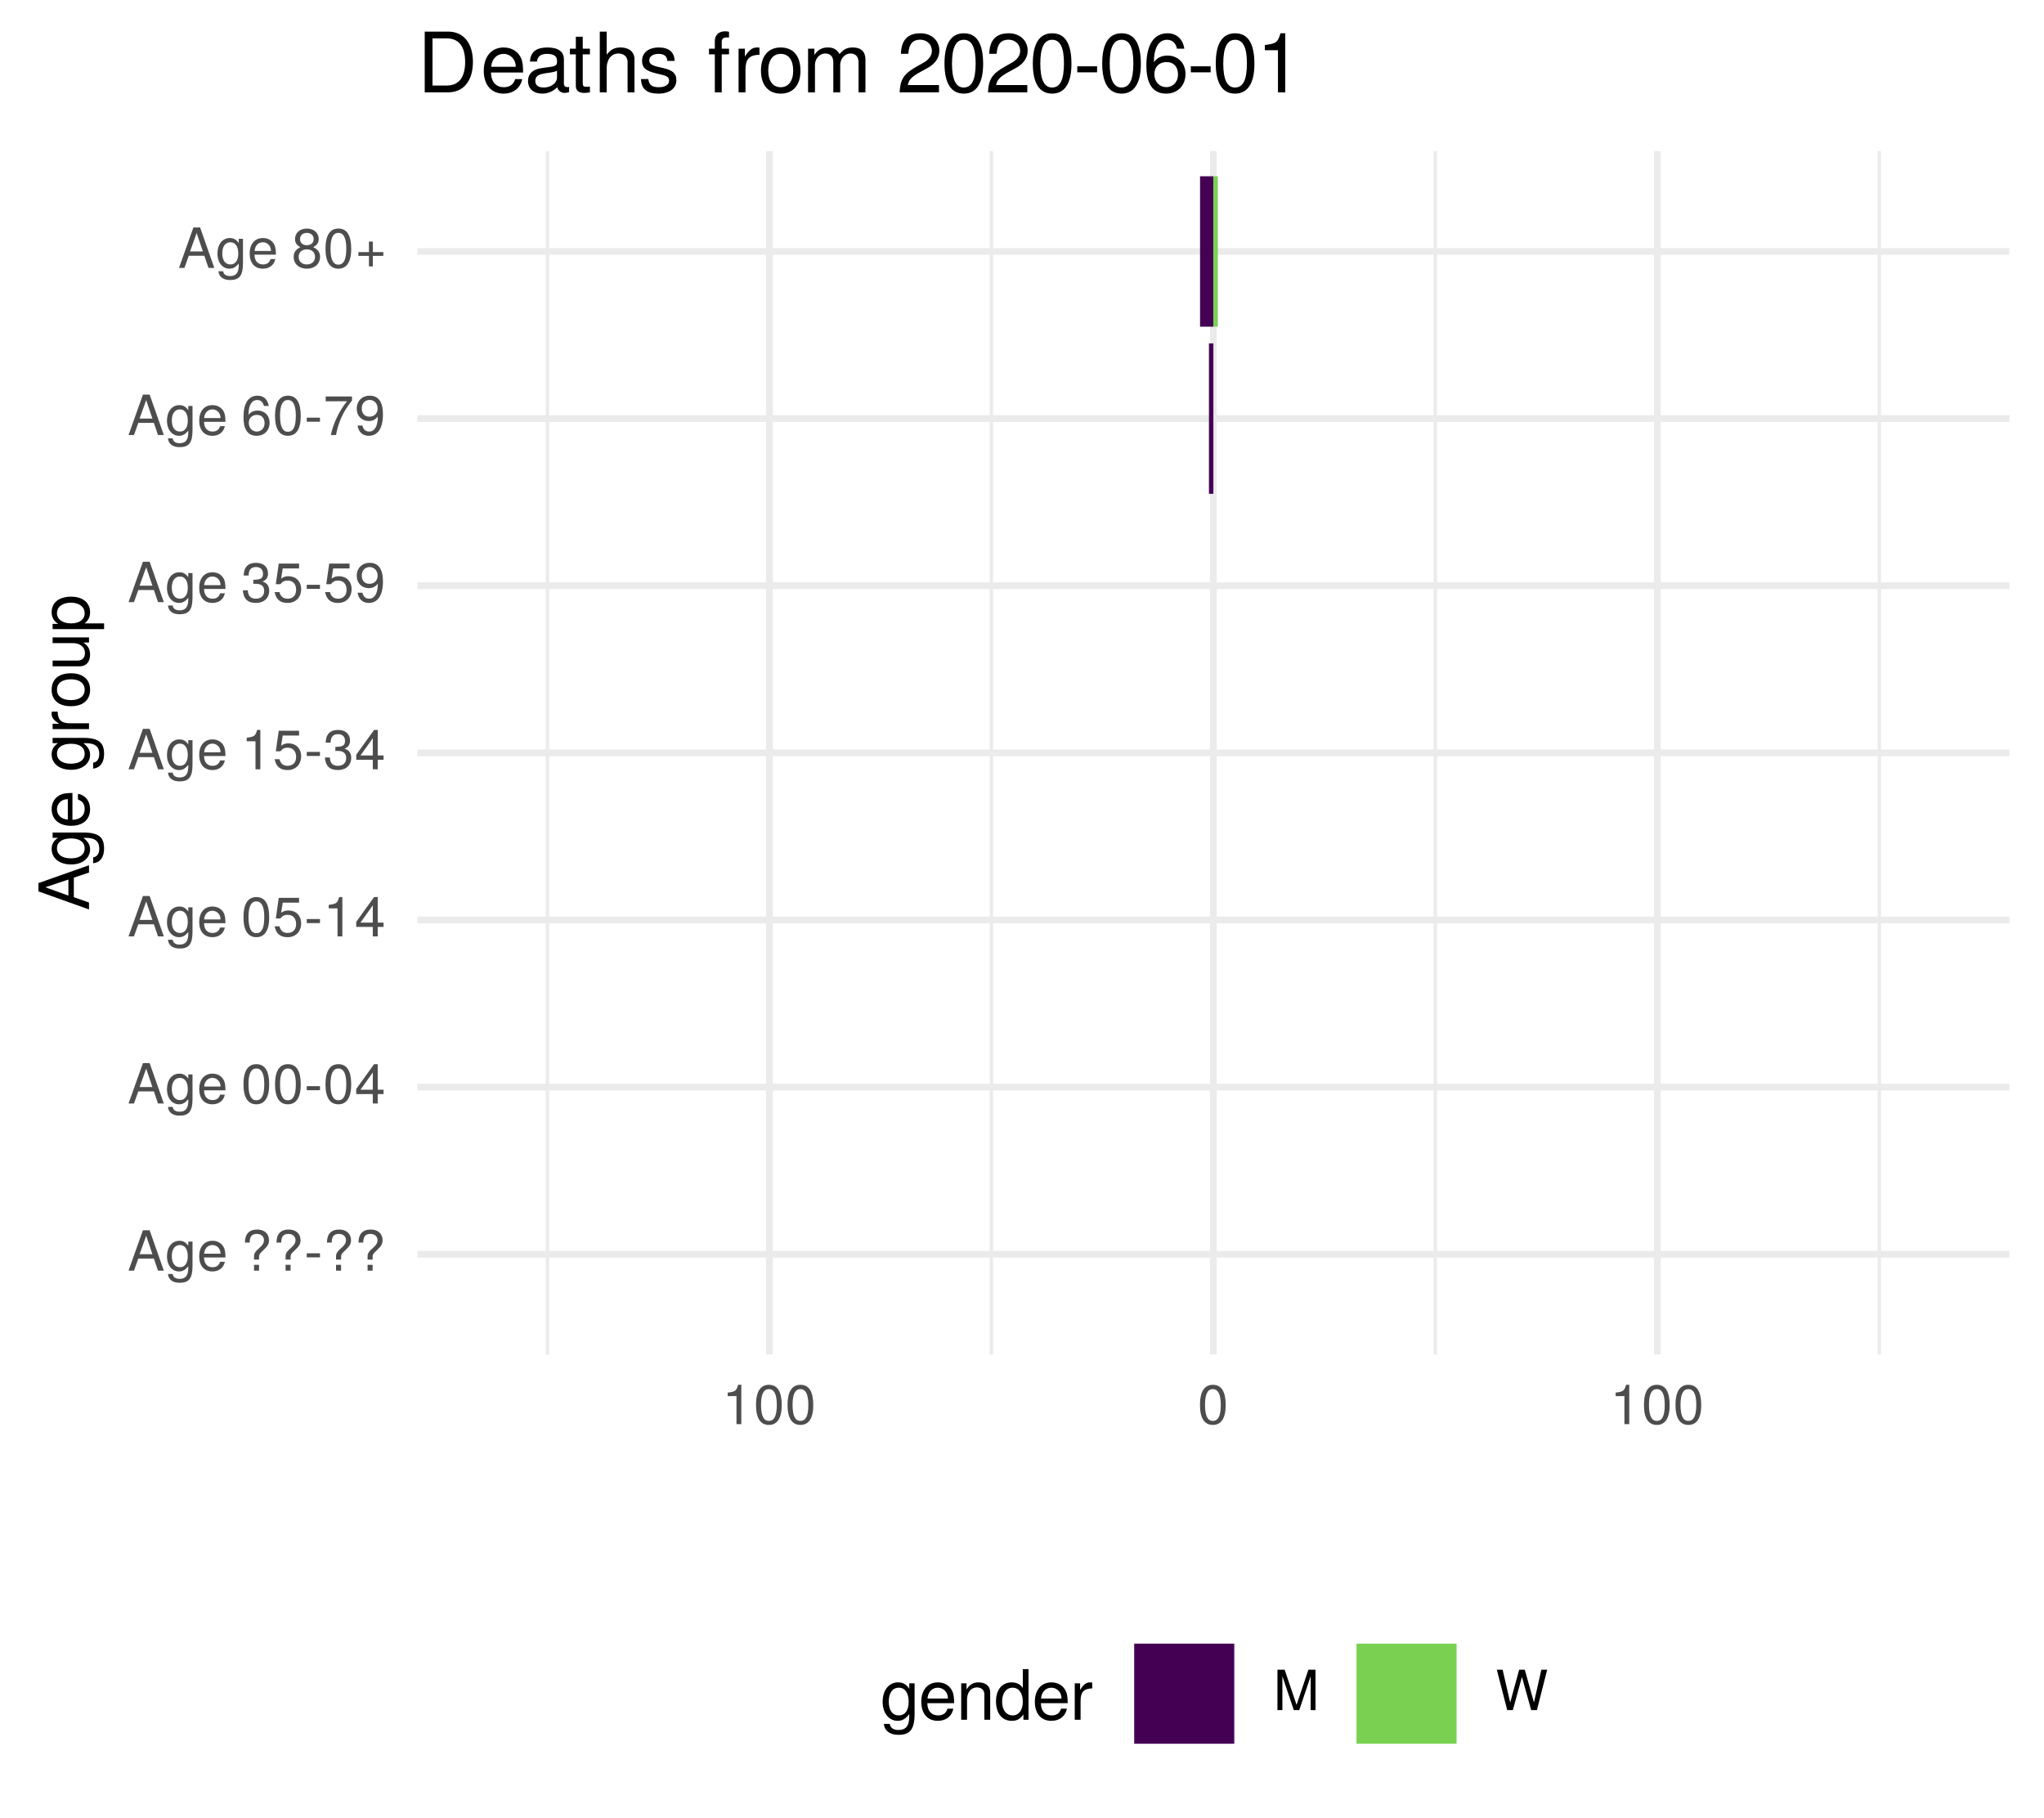
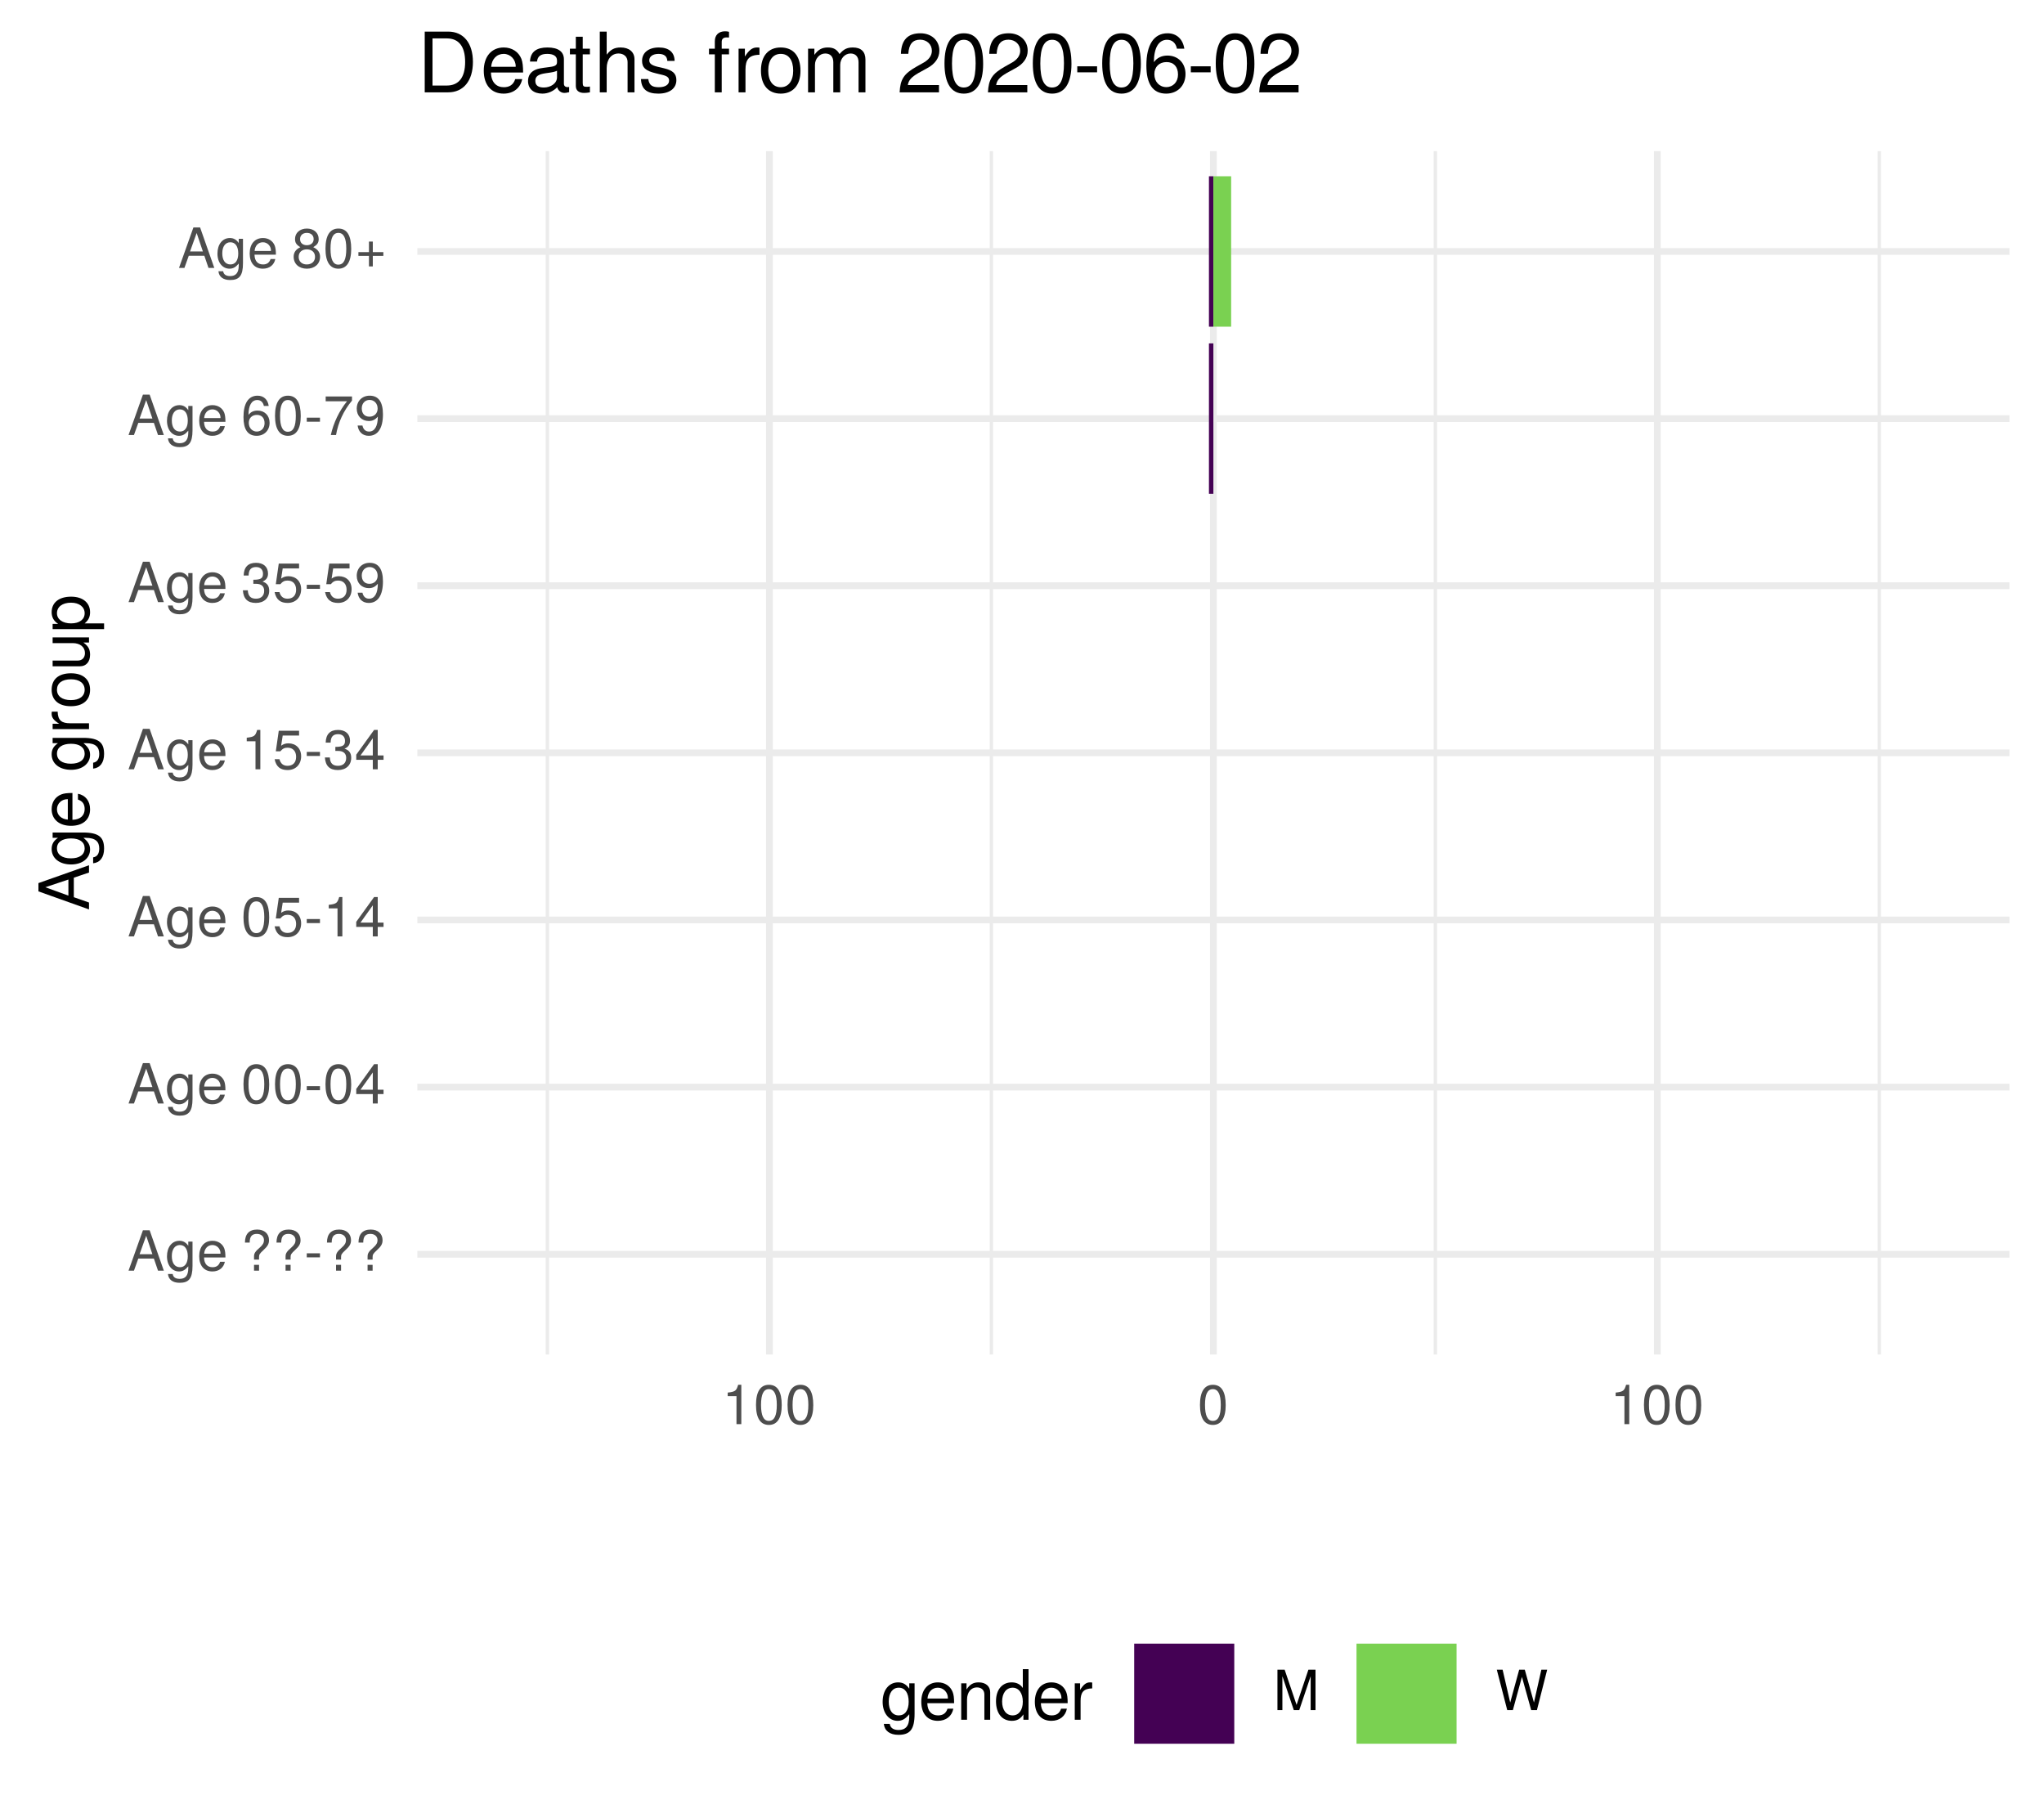
<svg xmlns="http://www.w3.org/2000/svg" xmlns:xlink="http://www.w3.org/1999/xlink" width="324pt" height="288pt" viewBox="0 0 324 288" version="1.1">
  <defs>
    <g>
      <symbol overflow="visible" id="glyph0-0">
        <path style="stroke:none;" d="" />
      </symbol>
      <symbol overflow="visible" id="glyph0-1">
        <path style="stroke:none;" d="M 5.75 0 L 3.5 -6.406 L 2.438 -6.406 L 0.156 0 L 1.016 0 L 1.703 -1.922 L 4.172 -1.922 L 4.828 0 Z M 3.938 -2.609 L 1.906 -2.609 L 2.953 -5.531 Z M 3.938 -2.609 " />
      </symbol>
      <symbol overflow="visible" id="glyph0-2">
        <path style="stroke:none;" d="M 4.297 -0.75 L 4.297 -4.609 L 3.625 -4.609 L 3.625 -3.938 C 3.25 -4.484 2.812 -4.734 2.219 -4.734 C 1.047 -4.734 0.25 -3.75 0.25 -2.266 C 0.25 -0.812 1.078 0.125 2.156 0.125 C 2.734 0.125 3.141 -0.109 3.625 -0.688 L 3.625 -0.391 C 3.625 0.828 3.125 1.297 2.266 1.297 C 1.688 1.297 1.234 1.094 1.156 0.531 L 0.406 0.531 C 0.484 1.406 1.156 1.922 2.25 1.922 C 3.688 1.922 4.297 1.281 4.297 -0.75 Z M 3.547 -2.281 C 3.547 -1.172 3.078 -0.547 2.312 -0.547 C 1.5 -0.547 1.016 -1.188 1.016 -2.312 C 1.016 -3.406 1.516 -4.062 2.297 -4.062 C 3.094 -4.062 3.547 -3.391 3.547 -2.281 Z M 3.547 -2.281 " />
      </symbol>
      <symbol overflow="visible" id="glyph0-3">
        <path style="stroke:none;" d="M 4.516 -2.094 C 4.516 -2.766 4.453 -3.188 4.328 -3.531 C 4.031 -4.281 3.328 -4.734 2.469 -4.734 C 1.172 -4.734 0.359 -3.797 0.359 -2.281 C 0.359 -0.766 1.156 0.125 2.453 0.125 C 3.5 0.125 4.234 -0.469 4.422 -1.406 L 3.672 -1.406 C 3.469 -0.797 3.062 -0.547 2.469 -0.547 C 1.703 -0.547 1.141 -1.031 1.125 -2.094 Z M 3.734 -2.75 C 3.734 -2.75 3.734 -2.703 3.719 -2.688 L 1.141 -2.688 C 1.203 -3.516 1.719 -4.062 2.453 -4.062 C 3.172 -4.062 3.734 -3.469 3.734 -2.75 Z M 3.734 -2.75 " />
      </symbol>
      <symbol overflow="visible" id="glyph0-4">
        <path style="stroke:none;" d="" />
      </symbol>
      <symbol overflow="visible" id="glyph0-5">
        <path style="stroke:none;" d="M 4.422 -4.828 C 4.422 -5.859 3.688 -6.516 2.547 -6.516 C 1.281 -6.516 0.609 -5.812 0.609 -4.453 L 1.359 -4.453 C 1.359 -5.422 1.719 -5.828 2.5 -5.828 C 3.172 -5.828 3.625 -5.422 3.625 -4.828 C 3.625 -4.422 3.438 -4.078 2.969 -3.672 C 2.453 -3.203 2.453 -3.203 2.297 -3 C 2.109 -2.75 2.047 -2.547 2.047 -2.234 L 2.047 -1.75 L 2.844 -1.75 L 2.844 -2.156 C 2.844 -2.547 2.938 -2.703 3.531 -3.25 C 4.203 -3.859 4.422 -4.25 4.422 -4.828 Z M 2.844 0 L 2.844 -0.922 L 2.047 -0.922 L 2.047 0 Z M 2.844 0 " />
      </symbol>
      <symbol overflow="visible" id="glyph0-6">
        <path style="stroke:none;" d="M 2.5 -2.109 L 2.5 -2.75 L 0.406 -2.75 L 0.406 -2.109 Z M 2.5 -2.109 " />
      </symbol>
      <symbol overflow="visible" id="glyph0-7">
        <path style="stroke:none;" d="M 4.453 -3 C 4.453 -5.156 3.781 -6.234 2.422 -6.234 C 1.078 -6.234 0.375 -5.141 0.375 -3.047 C 0.375 -0.953 1.078 0.125 2.422 0.125 C 3.734 0.125 4.453 -0.953 4.453 -3 Z M 3.672 -3.062 C 3.672 -1.297 3.266 -0.516 2.406 -0.516 C 1.578 -0.516 1.172 -1.344 1.172 -3.047 C 1.172 -4.75 1.578 -5.547 2.422 -5.547 C 3.25 -5.547 3.672 -4.734 3.672 -3.062 Z M 3.672 -3.062 " />
      </symbol>
      <symbol overflow="visible" id="glyph0-8">
        <path style="stroke:none;" d="M 4.578 -1.5 L 4.578 -2.188 L 3.656 -2.188 L 3.656 -6.234 L 3.078 -6.234 L 0.25 -2.312 L 0.25 -1.5 L 2.875 -1.5 L 2.875 0 L 3.656 0 L 3.656 -1.5 Z M 2.875 -2.188 L 0.922 -2.188 L 2.875 -4.922 Z M 2.875 -2.188 " />
      </symbol>
      <symbol overflow="visible" id="glyph0-9">
        <path style="stroke:none;" d="M 4.516 -2.062 C 4.516 -3.297 3.688 -4.109 2.5 -4.109 C 2.062 -4.109 1.703 -4 1.344 -3.734 L 1.594 -5.344 L 4.188 -5.344 L 4.188 -6.109 L 0.969 -6.109 L 0.5 -2.844 L 1.219 -2.844 C 1.578 -3.266 1.875 -3.422 2.359 -3.422 C 3.188 -3.422 3.719 -2.891 3.719 -1.969 C 3.719 -1.062 3.203 -0.547 2.359 -0.547 C 1.688 -0.547 1.266 -0.891 1.078 -1.594 L 0.312 -1.594 C 0.562 -0.359 1.266 0.125 2.375 0.125 C 3.641 0.125 4.516 -0.75 4.516 -2.062 Z M 4.516 -2.062 " />
      </symbol>
      <symbol overflow="visible" id="glyph0-10">
        <path style="stroke:none;" d="M 3.047 0 L 3.047 -6.234 L 2.547 -6.234 C 2.266 -5.281 2.094 -5.141 0.891 -5 L 0.891 -4.438 L 2.281 -4.438 L 2.281 0 Z M 3.047 0 " />
      </symbol>
      <symbol overflow="visible" id="glyph0-11">
        <path style="stroke:none;" d="M 4.453 -1.812 C 4.453 -2.562 4.141 -3.016 3.391 -3.266 C 3.969 -3.5 4.266 -3.891 4.266 -4.516 C 4.266 -5.594 3.547 -6.234 2.359 -6.234 C 1.109 -6.234 0.438 -5.547 0.406 -4.219 L 1.188 -4.219 C 1.203 -5.141 1.578 -5.562 2.375 -5.562 C 3.062 -5.562 3.469 -5.156 3.469 -4.5 C 3.469 -3.828 3.188 -3.547 1.938 -3.547 L 1.938 -2.906 L 2.359 -2.906 C 3.219 -2.906 3.656 -2.5 3.656 -1.797 C 3.656 -1.016 3.172 -0.547 2.359 -0.547 C 1.516 -0.547 1.109 -0.969 1.062 -1.875 L 0.281 -1.875 C 0.375 -0.5 1.062 0.125 2.344 0.125 C 3.625 0.125 4.453 -0.641 4.453 -1.812 Z M 4.453 -1.812 " />
      </symbol>
      <symbol overflow="visible" id="glyph0-12">
        <path style="stroke:none;" d="M 4.484 -3.266 C 4.484 -5.219 3.797 -6.234 2.375 -6.234 C 1.188 -6.234 0.328 -5.391 0.328 -4.172 C 0.328 -3.016 1.125 -2.219 2.25 -2.219 C 2.844 -2.219 3.266 -2.438 3.672 -2.922 C 3.672 -1.406 3.172 -0.547 2.281 -0.547 C 1.734 -0.547 1.359 -0.891 1.234 -1.5 L 0.469 -1.5 C 0.609 -0.469 1.281 0.125 2.234 0.125 C 3.688 0.125 4.484 -1.109 4.484 -3.266 Z M 3.641 -4.188 C 3.641 -3.422 3.094 -2.906 2.344 -2.906 C 1.594 -2.906 1.125 -3.391 1.125 -4.234 C 1.125 -5.016 1.656 -5.562 2.359 -5.562 C 3.094 -5.562 3.641 -5 3.641 -4.188 Z M 3.641 -4.188 " />
      </symbol>
      <symbol overflow="visible" id="glyph0-13">
        <path style="stroke:none;" d="M 4.516 -1.938 C 4.516 -3.094 3.719 -3.875 2.609 -3.875 C 1.984 -3.875 1.5 -3.641 1.172 -3.188 C 1.172 -4.703 1.672 -5.547 2.562 -5.547 C 3.109 -5.547 3.484 -5.203 3.609 -4.609 L 4.375 -4.609 C 4.234 -5.625 3.562 -6.234 2.609 -6.234 C 1.156 -6.234 0.375 -5.016 0.375 -2.844 C 0.375 -0.891 1.047 0.125 2.469 0.125 C 3.656 0.125 4.516 -0.719 4.516 -1.938 Z M 3.719 -1.875 C 3.719 -1.094 3.188 -0.547 2.484 -0.547 C 1.766 -0.547 1.219 -1.125 1.219 -1.922 C 1.219 -2.688 1.734 -3.188 2.5 -3.188 C 3.25 -3.188 3.719 -2.703 3.719 -1.875 Z M 3.719 -1.875 " />
      </symbol>
      <symbol overflow="visible" id="glyph0-14">
        <path style="stroke:none;" d="M 4.578 -5.453 L 4.578 -6.109 L 0.406 -6.109 L 0.406 -5.344 L 3.781 -5.344 C 2.531 -3.781 1.656 -1.953 1.219 0 L 2.047 0 C 2.391 -2.016 3.266 -3.891 4.578 -5.453 Z M 4.578 -5.453 " />
      </symbol>
      <symbol overflow="visible" id="glyph0-15">
        <path style="stroke:none;" d="M 4.516 -1.766 C 4.516 -2.453 4.156 -2.938 3.438 -3.281 C 4.078 -3.672 4.297 -3.984 4.297 -4.578 C 4.297 -5.547 3.531 -6.234 2.422 -6.234 C 1.312 -6.234 0.547 -5.547 0.547 -4.578 C 0.547 -4 0.75 -3.672 1.391 -3.281 C 0.672 -2.938 0.328 -2.453 0.328 -1.766 C 0.328 -0.625 1.188 0.125 2.422 0.125 C 3.656 0.125 4.516 -0.625 4.516 -1.766 Z M 3.5 -4.562 C 3.5 -3.969 3.062 -3.594 2.422 -3.594 C 1.766 -3.594 1.344 -3.969 1.344 -4.562 C 1.344 -5.156 1.766 -5.547 2.422 -5.547 C 3.078 -5.547 3.5 -5.156 3.5 -4.562 Z M 3.719 -1.75 C 3.719 -1.016 3.188 -0.547 2.406 -0.547 C 1.641 -0.547 1.125 -1.016 1.125 -1.75 C 1.125 -2.484 1.641 -2.938 2.422 -2.938 C 3.188 -2.938 3.719 -2.484 3.719 -1.75 Z M 3.719 -1.75 " />
      </symbol>
      <symbol overflow="visible" id="glyph0-16">
        <path style="stroke:none;" d="M 4.547 -1.906 L 4.547 -2.5 L 2.875 -2.5 L 2.875 -4.172 L 2.266 -4.172 L 2.266 -2.5 L 0.594 -2.5 L 0.594 -1.906 L 2.266 -1.906 L 2.266 -0.234 L 2.875 -0.234 L 2.875 -1.906 Z M 4.547 -1.906 " />
      </symbol>
      <symbol overflow="visible" id="glyph0-17">
        <path style="stroke:none;" d="M 6.688 0 L 6.688 -6.406 L 5.562 -6.406 L 3.688 -0.828 L 1.797 -6.406 L 0.656 -6.406 L 0.656 0 L 1.438 0 L 1.438 -5.375 L 3.25 0 L 4.109 0 L 5.922 -5.375 L 5.922 0 Z M 6.688 0 " />
      </symbol>
      <symbol overflow="visible" id="glyph0-18">
        <path style="stroke:none;" d="M 8.172 -6.406 L 7.25 -6.406 L 6.078 -1.203 L 4.625 -6.406 L 3.734 -6.406 L 2.312 -1.203 L 1.109 -6.406 L 0.188 -6.406 L 1.844 0 L 2.734 0 L 4.172 -5.266 L 5.641 0 L 6.547 0 Z M 8.172 -6.406 " />
      </symbol>
      <symbol overflow="visible" id="glyph1-0">
        <path style="stroke:none;" d="" />
      </symbol>
      <symbol overflow="visible" id="glyph1-1">
        <path style="stroke:none;" d="M 0 -7.188 L -8.016 -4.359 L -8.016 -3.047 L 0 -0.188 L 0 -1.281 L -2.406 -2.125 L -2.406 -5.219 L 0 -6.031 Z M -3.266 -4.922 L -3.266 -2.375 L -6.922 -3.703 Z M -3.266 -4.922 " />
      </symbol>
      <symbol overflow="visible" id="glyph1-2">
        <path style="stroke:none;" d="M -0.953 -5.375 L -5.766 -5.375 L -5.766 -4.531 L -4.922 -4.531 C -5.609 -4.062 -5.922 -3.516 -5.922 -2.766 C -5.922 -1.312 -4.703 -0.312 -2.828 -0.312 C -1.016 -0.312 0.172 -1.344 0.172 -2.688 C 0.172 -3.422 -0.141 -3.922 -0.875 -4.531 L -0.484 -4.531 C 1.047 -4.531 1.625 -3.906 1.625 -2.844 C 1.625 -2.109 1.359 -1.547 0.656 -1.438 L 0.656 -0.5 C 1.75 -0.609 2.391 -1.453 2.391 -2.812 C 2.391 -4.609 1.594 -5.375 -0.953 -5.375 Z M -2.844 -4.438 C -1.469 -4.438 -0.688 -3.844 -0.688 -2.875 C -0.688 -1.875 -1.484 -1.281 -2.875 -1.281 C -4.266 -1.281 -5.078 -1.891 -5.078 -2.875 C -5.078 -3.859 -4.25 -4.438 -2.844 -4.438 Z M -2.844 -4.438 " />
      </symbol>
      <symbol overflow="visible" id="glyph1-3">
        <path style="stroke:none;" d="M -2.625 -5.641 C -3.453 -5.641 -3.984 -5.578 -4.406 -5.406 C -5.359 -5.031 -5.922 -4.156 -5.922 -3.078 C -5.922 -1.469 -4.734 -0.438 -2.844 -0.438 C -0.953 -0.438 0.172 -1.438 0.172 -3.062 C 0.172 -4.375 -0.578 -5.297 -1.75 -5.516 L -1.75 -4.594 C -0.984 -4.344 -0.688 -3.828 -0.688 -3.094 C -0.688 -2.141 -1.297 -1.422 -2.625 -1.391 Z M -3.438 -4.656 C -3.438 -4.656 -3.391 -4.656 -3.359 -4.656 L -3.359 -1.422 C -4.391 -1.5 -5.078 -2.141 -5.078 -3.062 C -5.078 -3.969 -4.328 -4.656 -3.438 -4.656 Z M -3.438 -4.656 " />
      </symbol>
      <symbol overflow="visible" id="glyph1-4">
        <path style="stroke:none;" d="" />
      </symbol>
      <symbol overflow="visible" id="glyph1-5">
        <path style="stroke:none;" d="M -4.969 -3.531 L -5.891 -3.531 C -5.922 -3.375 -5.922 -3.297 -5.922 -3.172 C -5.922 -2.578 -5.578 -2.141 -4.719 -1.609 L -5.766 -1.609 L -5.766 -0.766 L 0 -0.766 L 0 -1.688 L -2.984 -1.688 C -4.297 -1.688 -4.938 -2.109 -4.969 -3.531 Z M -4.969 -3.531 " />
      </symbol>
      <symbol overflow="visible" id="glyph1-6">
        <path style="stroke:none;" d="M -2.844 -5.609 C -4.828 -5.609 -5.922 -4.656 -5.922 -2.984 C -5.922 -1.375 -4.812 -0.391 -2.875 -0.391 C -0.953 -0.391 0.172 -1.359 0.172 -3 C 0.172 -4.625 -0.953 -5.609 -2.844 -5.609 Z M -2.844 -4.656 C -1.5 -4.656 -0.688 -4.016 -0.688 -3 C -0.688 -1.984 -1.484 -1.359 -2.875 -1.359 C -4.266 -1.359 -5.078 -1.984 -5.078 -3 C -5.078 -4.031 -4.281 -4.656 -2.844 -4.656 Z M -2.844 -4.656 " />
      </symbol>
      <symbol overflow="visible" id="glyph1-7">
        <path style="stroke:none;" d="M 0 -5.297 L -5.766 -5.297 L -5.766 -4.391 L -2.578 -4.391 C -1.406 -4.391 -0.641 -3.766 -0.641 -2.812 C -0.641 -2.094 -1.078 -1.625 -1.766 -1.625 L -5.766 -1.625 L -5.766 -0.719 L -1.406 -0.719 C -0.453 -0.719 0.172 -1.438 0.172 -2.547 C 0.172 -3.406 -0.125 -3.938 -0.891 -4.484 L 0 -4.484 Z M 0 -5.297 " />
      </symbol>
      <symbol overflow="visible" id="glyph1-8">
        <path style="stroke:none;" d="M -2.828 -5.75 C -4.766 -5.75 -5.922 -4.812 -5.922 -3.281 C -5.922 -2.5 -5.578 -1.875 -4.891 -1.438 L -5.766 -1.438 L -5.766 -0.609 L 2.391 -0.609 L 2.391 -1.516 L -0.688 -1.516 C -0.094 -2 0.172 -2.547 0.172 -3.281 C 0.172 -4.781 -0.984 -5.75 -2.828 -5.75 Z M -2.844 -4.797 C -1.547 -4.797 -0.688 -4.125 -0.688 -3.125 C -0.688 -2.156 -1.484 -1.516 -2.844 -1.516 C -4.188 -1.516 -5.078 -2.156 -5.078 -3.125 C -5.078 -4.141 -4.219 -4.797 -2.844 -4.797 Z M -2.844 -4.797 " />
      </symbol>
      <symbol overflow="visible" id="glyph2-0">
        <path style="stroke:none;" d="" />
      </symbol>
      <symbol overflow="visible" id="glyph2-1">
        <path style="stroke:none;" d="M 5.375 -0.953 L 5.375 -5.766 L 4.531 -5.766 L 4.531 -4.922 C 4.062 -5.609 3.516 -5.922 2.766 -5.922 C 1.312 -5.922 0.312 -4.703 0.312 -2.828 C 0.312 -1.016 1.344 0.172 2.688 0.172 C 3.422 0.172 3.922 -0.141 4.531 -0.875 L 4.531 -0.484 C 4.531 1.047 3.906 1.625 2.844 1.625 C 2.109 1.625 1.547 1.359 1.438 0.656 L 0.5 0.656 C 0.609 1.75 1.453 2.391 2.812 2.391 C 4.609 2.391 5.375 1.594 5.375 -0.953 Z M 4.438 -2.844 C 4.438 -1.469 3.844 -0.688 2.875 -0.688 C 1.875 -0.688 1.281 -1.484 1.281 -2.875 C 1.281 -4.266 1.891 -5.078 2.875 -5.078 C 3.859 -5.078 4.438 -4.25 4.438 -2.844 Z M 4.438 -2.844 " />
      </symbol>
      <symbol overflow="visible" id="glyph2-2">
        <path style="stroke:none;" d="M 5.641 -2.625 C 5.641 -3.453 5.578 -3.984 5.406 -4.406 C 5.031 -5.359 4.156 -5.922 3.078 -5.922 C 1.469 -5.922 0.438 -4.734 0.438 -2.844 C 0.438 -0.953 1.438 0.172 3.062 0.172 C 4.375 0.172 5.297 -0.578 5.516 -1.75 L 4.594 -1.75 C 4.344 -0.984 3.828 -0.688 3.094 -0.688 C 2.141 -0.688 1.422 -1.297 1.391 -2.625 Z M 4.656 -3.438 C 4.656 -3.438 4.656 -3.391 4.656 -3.359 L 1.422 -3.359 C 1.5 -4.391 2.141 -5.078 3.062 -5.078 C 3.969 -5.078 4.656 -4.328 4.656 -3.438 Z M 4.656 -3.438 " />
      </symbol>
      <symbol overflow="visible" id="glyph2-3">
        <path style="stroke:none;" d="M 5.359 0 L 5.359 -4.359 C 5.359 -5.312 4.641 -5.922 3.531 -5.922 C 2.672 -5.922 2.125 -5.594 1.609 -4.797 L 1.609 -5.766 L 0.766 -5.766 L 0.766 0 L 1.688 0 L 1.688 -3.172 C 1.688 -4.359 2.328 -5.125 3.25 -5.125 C 3.984 -5.125 4.438 -4.688 4.438 -4 L 4.438 0 Z M 5.359 0 " />
      </symbol>
      <symbol overflow="visible" id="glyph2-4">
        <path style="stroke:none;" d="M 5.438 0 L 5.438 -8.016 L 4.531 -8.016 L 4.531 -5.031 C 4.141 -5.625 3.531 -5.922 2.766 -5.922 C 1.266 -5.922 0.281 -4.781 0.281 -2.938 C 0.281 -0.984 1.25 0.172 2.797 0.172 C 3.594 0.172 4.141 -0.125 4.625 -0.844 L 4.625 0 Z M 4.531 -2.859 C 4.531 -1.531 3.891 -0.688 2.922 -0.688 C 1.906 -0.688 1.25 -1.547 1.25 -2.875 C 1.25 -4.219 1.906 -5.078 2.922 -5.078 C 3.906 -5.078 4.531 -4.188 4.531 -2.859 Z M 4.531 -2.859 " />
      </symbol>
      <symbol overflow="visible" id="glyph2-5">
        <path style="stroke:none;" d="M 3.531 -4.969 L 3.531 -5.891 C 3.375 -5.922 3.297 -5.922 3.172 -5.922 C 2.578 -5.922 2.141 -5.578 1.609 -4.719 L 1.609 -5.766 L 0.766 -5.766 L 0.766 0 L 1.688 0 L 1.688 -2.984 C 1.688 -4.297 2.109 -4.938 3.531 -4.969 Z M 3.531 -4.969 " />
      </symbol>
      <symbol overflow="visible" id="glyph3-0">
        <path style="stroke:none;" d="" />
      </symbol>
      <symbol overflow="visible" id="glyph3-1">
        <path style="stroke:none;" d="M 8.812 -4.812 C 8.812 -7.797 7.328 -9.625 4.891 -9.625 L 1.172 -9.625 L 1.172 0 L 4.891 0 C 7.312 0 8.812 -1.828 8.812 -4.812 Z M 7.578 -4.812 C 7.578 -2.375 6.578 -1.078 4.672 -1.078 L 2.406 -1.078 L 2.406 -8.547 L 4.672 -8.547 C 6.578 -8.547 7.578 -7.266 7.578 -4.812 Z M 7.578 -4.812 " />
      </symbol>
      <symbol overflow="visible" id="glyph3-2">
        <path style="stroke:none;" d="M 6.766 -3.141 C 6.766 -4.141 6.688 -4.781 6.5 -5.297 C 6.047 -6.438 4.984 -7.109 3.703 -7.109 C 1.766 -7.109 0.531 -5.688 0.531 -3.422 C 0.531 -1.156 1.734 0.203 3.672 0.203 C 5.25 0.203 6.344 -0.703 6.625 -2.094 L 5.516 -2.094 C 5.219 -1.188 4.594 -0.812 3.703 -0.812 C 2.562 -0.812 1.703 -1.562 1.672 -3.141 Z M 5.594 -4.125 C 5.594 -4.125 5.594 -4.062 5.578 -4.047 L 1.703 -4.047 C 1.797 -5.266 2.578 -6.094 3.688 -6.094 C 4.766 -6.094 5.594 -5.203 5.594 -4.125 Z M 5.594 -4.125 " />
      </symbol>
      <symbol overflow="visible" id="glyph3-3">
        <path style="stroke:none;" d="M 7.062 -0.031 L 7.062 -0.859 C 6.938 -0.828 6.891 -0.828 6.828 -0.828 C 6.438 -0.828 6.234 -1.031 6.234 -1.375 L 6.234 -5.234 C 6.234 -6.453 5.328 -7.109 3.625 -7.109 C 1.953 -7.109 0.922 -6.469 0.859 -4.875 L 1.969 -4.875 C 2.062 -5.719 2.562 -6.094 3.594 -6.094 C 4.578 -6.094 5.141 -5.734 5.141 -5.062 L 5.141 -4.781 C 5.141 -4.312 4.859 -4.125 3.984 -4.016 C 2.422 -3.812 2.188 -3.766 1.766 -3.594 C 0.969 -3.266 0.547 -2.641 0.547 -1.797 C 0.547 -0.547 1.422 0.203 2.828 0.203 C 3.703 0.203 4.562 -0.172 5.172 -0.812 C 5.297 -0.297 5.766 0.094 6.312 0.094 C 6.531 0.094 6.703 0.062 7.062 -0.031 Z M 5.141 -2.391 C 5.141 -1.406 4.125 -0.766 3.062 -0.766 C 2.203 -0.766 1.703 -1.062 1.703 -1.828 C 1.703 -2.547 2.188 -2.859 3.359 -3.031 C 4.531 -3.188 4.766 -3.25 5.141 -3.422 Z M 5.141 -2.391 " />
      </symbol>
      <symbol overflow="visible" id="glyph3-4">
        <path style="stroke:none;" d="M 3.359 0 L 3.359 -0.922 C 3.203 -0.891 3.031 -0.875 2.828 -0.875 C 2.344 -0.875 2.219 -1 2.219 -1.484 L 2.219 -6.016 L 3.359 -6.016 L 3.359 -6.922 L 2.219 -6.922 L 2.219 -8.812 L 1.125 -8.812 L 1.125 -6.922 L 0.188 -6.922 L 0.188 -6.016 L 1.125 -6.016 L 1.125 -1 C 1.125 -0.297 1.594 0.094 2.453 0.094 C 2.719 0.094 2.984 0.062 3.359 0 Z M 3.359 0 " />
      </symbol>
      <symbol overflow="visible" id="glyph3-5">
        <path style="stroke:none;" d="M 6.422 0 L 6.422 -5.234 C 6.422 -6.391 5.578 -7.109 4.234 -7.109 C 3.266 -7.109 2.672 -6.812 2.016 -5.969 L 2.016 -9.625 L 0.922 -9.625 L 0.922 0 L 2.016 0 L 2.016 -3.812 C 2.016 -5.234 2.766 -6.156 3.891 -6.156 C 4.672 -6.156 5.328 -5.703 5.328 -4.797 L 5.328 0 Z M 6.422 0 " />
      </symbol>
      <symbol overflow="visible" id="glyph3-6">
        <path style="stroke:none;" d="M 6.062 -1.938 C 6.062 -2.969 5.484 -3.484 4.109 -3.812 L 3.047 -4.062 C 2.156 -4.281 1.766 -4.562 1.766 -5.062 C 1.766 -5.688 2.344 -6.094 3.234 -6.094 C 4.125 -6.094 4.594 -5.719 4.625 -4.984 L 5.781 -4.984 C 5.766 -6.344 4.875 -7.109 3.281 -7.109 C 1.656 -7.109 0.625 -6.281 0.625 -5 C 0.625 -3.922 1.172 -3.406 2.812 -3.016 L 3.844 -2.766 C 4.609 -2.578 4.906 -2.344 4.906 -1.844 C 4.906 -1.203 4.266 -0.812 3.297 -0.812 C 2.312 -0.812 1.75 -1.062 1.609 -2.109 L 0.453 -2.109 C 0.5 -0.516 1.406 0.203 3.203 0.203 C 4.953 0.203 6.062 -0.609 6.062 -1.938 Z M 6.062 -1.938 " />
      </symbol>
      <symbol overflow="visible" id="glyph3-7">
        <path style="stroke:none;" d="" />
      </symbol>
      <symbol overflow="visible" id="glyph3-8">
        <path style="stroke:none;" d="M 3.406 -6.016 L 3.406 -6.922 L 2.25 -6.922 L 2.25 -8 C 2.25 -8.469 2.516 -8.703 3.031 -8.703 C 3.109 -8.703 3.156 -8.703 3.406 -8.688 L 3.406 -9.594 C 3.156 -9.656 3.016 -9.672 2.781 -9.672 C 1.766 -9.672 1.156 -9.078 1.156 -8.094 L 1.156 -6.922 L 0.234 -6.922 L 0.234 -6.016 L 1.156 -6.016 L 1.156 0 L 2.25 0 L 2.25 -6.016 Z M 3.406 -6.016 " />
      </symbol>
      <symbol overflow="visible" id="glyph3-9">
        <path style="stroke:none;" d="M 4.234 -5.953 L 4.234 -7.078 C 4.047 -7.109 3.969 -7.109 3.812 -7.109 C 3.109 -7.109 2.562 -6.688 1.922 -5.672 L 1.922 -6.922 L 0.922 -6.922 L 0.922 0 L 2.016 0 L 2.016 -3.594 C 2.016 -5.156 2.531 -5.922 4.234 -5.953 Z M 4.234 -5.953 " />
      </symbol>
      <symbol overflow="visible" id="glyph3-10">
        <path style="stroke:none;" d="M 6.734 -3.406 C 6.734 -5.797 5.578 -7.109 3.594 -7.109 C 1.656 -7.109 0.469 -5.781 0.469 -3.453 C 0.469 -1.141 1.641 0.203 3.609 0.203 C 5.547 0.203 6.734 -1.141 6.734 -3.406 Z M 5.578 -3.422 C 5.578 -1.797 4.812 -0.812 3.609 -0.812 C 2.375 -0.812 1.625 -1.781 1.625 -3.453 C 1.625 -5.125 2.375 -6.094 3.609 -6.094 C 4.844 -6.094 5.578 -5.141 5.578 -3.422 Z M 5.578 -3.422 " />
      </symbol>
      <symbol overflow="visible" id="glyph3-11">
        <path style="stroke:none;" d="M 10.031 0 L 10.031 -5.188 C 10.031 -6.438 9.344 -7.109 8.047 -7.109 C 7.125 -7.109 6.578 -6.844 5.922 -6.062 C 5.516 -6.797 4.969 -7.109 4.062 -7.109 C 3.141 -7.109 2.531 -6.766 1.938 -5.938 L 1.938 -6.922 L 0.938 -6.922 L 0.938 0 L 2.031 0 L 2.031 -4.344 C 2.031 -5.344 2.766 -6.156 3.656 -6.156 C 4.469 -6.156 4.938 -5.656 4.938 -4.766 L 4.938 0 L 6.031 0 L 6.031 -4.344 C 6.031 -5.344 6.766 -6.156 7.672 -6.156 C 8.469 -6.156 8.938 -5.641 8.938 -4.766 L 8.938 0 Z M 10.031 0 " />
      </symbol>
      <symbol overflow="visible" id="glyph3-12">
        <path style="stroke:none;" d="M 6.75 -6.609 C 6.75 -8.203 5.516 -9.359 3.75 -9.359 C 1.828 -9.359 0.719 -8.391 0.656 -6.109 L 1.828 -6.109 C 1.922 -7.688 2.562 -8.344 3.703 -8.344 C 4.766 -8.344 5.562 -7.594 5.562 -6.594 C 5.562 -5.844 5.125 -5.219 4.297 -4.734 L 3.078 -4.047 C 1.125 -2.938 0.547 -2.062 0.453 0 L 6.688 0 L 6.688 -1.156 L 1.75 -1.156 C 1.875 -1.922 2.297 -2.406 3.453 -3.078 L 4.766 -3.797 C 6.078 -4.484 6.75 -5.469 6.75 -6.609 Z M 6.75 -6.609 " />
      </symbol>
      <symbol overflow="visible" id="glyph3-13">
        <path style="stroke:none;" d="M 6.688 -4.5 C 6.688 -7.75 5.672 -9.359 3.625 -9.359 C 1.609 -9.359 0.562 -7.719 0.562 -4.578 C 0.562 -1.422 1.625 0.203 3.625 0.203 C 5.609 0.203 6.688 -1.422 6.688 -4.5 Z M 5.5 -4.609 C 5.5 -1.953 4.891 -0.766 3.609 -0.766 C 2.375 -0.766 1.75 -2 1.75 -4.562 C 1.75 -7.125 2.375 -8.328 3.625 -8.328 C 4.891 -8.328 5.5 -7.109 5.5 -4.609 Z M 5.5 -4.609 " />
      </symbol>
      <symbol overflow="visible" id="glyph3-14">
        <path style="stroke:none;" d="M 3.75 -3.172 L 3.75 -4.125 L 0.609 -4.125 L 0.609 -3.172 Z M 3.75 -3.172 " />
      </symbol>
      <symbol overflow="visible" id="glyph3-15">
        <path style="stroke:none;" d="M 6.766 -2.906 C 6.766 -4.641 5.578 -5.828 3.906 -5.828 C 2.984 -5.828 2.25 -5.469 1.75 -4.781 C 1.766 -7.062 2.516 -8.328 3.844 -8.328 C 4.656 -8.328 5.234 -7.812 5.406 -6.922 L 6.578 -6.922 C 6.344 -8.453 5.344 -9.359 3.922 -9.359 C 1.75 -9.359 0.562 -7.531 0.562 -4.266 C 0.562 -1.344 1.578 0.203 3.703 0.203 C 5.5 0.203 6.766 -1.062 6.766 -2.906 Z M 5.578 -2.812 C 5.578 -1.641 4.797 -0.828 3.719 -0.828 C 2.641 -0.828 1.828 -1.672 1.828 -2.875 C 1.828 -4.047 2.609 -4.797 3.766 -4.797 C 4.891 -4.797 5.578 -4.062 5.578 -2.812 Z M 5.578 -2.812 " />
      </symbol>
-       <symbol overflow="visible" id="glyph3-16">
-         <path style="stroke:none;" d="M 4.578 0 L 4.578 -9.359 L 3.812 -9.359 C 3.406 -7.922 3.141 -7.719 1.344 -7.5 L 1.344 -6.672 L 3.422 -6.672 L 3.422 0 Z M 4.578 0 " />
-       </symbol>
    </g>
    <clipPath id="clip1">
      <path d="M 86 23.957 L 88 23.957 L 88 214.648 L 86 214.648 Z M 86 23.957 " />
    </clipPath>
    <clipPath id="clip2">
      <path d="M 156 23.957 L 158 23.957 L 158 214.648 L 156 214.648 Z M 156 23.957 " />
    </clipPath>
    <clipPath id="clip3">
      <path d="M 227 23.957 L 228 23.957 L 228 214.648 L 227 214.648 Z M 227 23.957 " />
    </clipPath>
    <clipPath id="clip4">
      <path d="M 297 23.957 L 299 23.957 L 299 214.648 L 297 214.648 Z M 297 23.957 " />
    </clipPath>
    <clipPath id="clip5">
      <path d="M 66.152 198 L 318.523 198 L 318.523 200 L 66.152 200 Z M 66.152 198 " />
    </clipPath>
    <clipPath id="clip6">
      <path d="M 66.152 171 L 318.523 171 L 318.523 173 L 66.152 173 Z M 66.152 171 " />
    </clipPath>
    <clipPath id="clip7">
      <path d="M 66.152 145 L 318.523 145 L 318.523 147 L 66.152 147 Z M 66.152 145 " />
    </clipPath>
    <clipPath id="clip8">
      <path d="M 66.152 118 L 318.523 118 L 318.523 120 L 66.152 120 Z M 66.152 118 " />
    </clipPath>
    <clipPath id="clip9">
      <path d="M 66.152 92 L 318.523 92 L 318.523 94 L 66.152 94 Z M 66.152 92 " />
    </clipPath>
    <clipPath id="clip10">
      <path d="M 66.152 65 L 318.523 65 L 318.523 67 L 66.152 67 Z M 66.152 65 " />
    </clipPath>
    <clipPath id="clip11">
      <path d="M 66.152 39 L 318.523 39 L 318.523 41 L 66.152 41 Z M 66.152 39 " />
    </clipPath>
    <clipPath id="clip12">
      <path d="M 121 23.957 L 123 23.957 L 123 214.648 L 121 214.648 Z M 121 23.957 " />
    </clipPath>
    <clipPath id="clip13">
      <path d="M 191 23.957 L 193 23.957 L 193 214.648 L 191 214.648 Z M 191 23.957 " />
    </clipPath>
    <clipPath id="clip14">
      <path d="M 262 23.957 L 264 23.957 L 264 214.648 L 262 214.648 Z M 262 23.957 " />
    </clipPath>
  </defs>
-   <g id="surface2926">
+   <g id="surface2936">
    <rect x="0" y="0" width="324" height="288" style="fill:rgb(100%,100%,100%);fill-opacity:1;stroke:none;" />
    <g clip-path="url(#clip1)" clip-rule="nonzero">
      <path style="fill:none;stroke-width:0.533;stroke-linecap:butt;stroke-linejoin:round;stroke:rgb(92.157%,92.157%,92.157%);stroke-opacity:1;stroke-miterlimit:10;" d="M 86.77 214.652 L 86.77 23.957 " />
    </g>
    <g clip-path="url(#clip2)" clip-rule="nonzero">
      <path style="fill:none;stroke-width:0.533;stroke-linecap:butt;stroke-linejoin:round;stroke:rgb(92.157%,92.157%,92.157%);stroke-opacity:1;stroke-miterlimit:10;" d="M 157.148 214.652 L 157.148 23.957 " />
    </g>
    <g clip-path="url(#clip3)" clip-rule="nonzero">
      <path style="fill:none;stroke-width:0.533;stroke-linecap:butt;stroke-linejoin:round;stroke:rgb(92.157%,92.157%,92.157%);stroke-opacity:1;stroke-miterlimit:10;" d="M 227.523 214.652 L 227.523 23.957 " />
    </g>
    <g clip-path="url(#clip4)" clip-rule="nonzero">
      <path style="fill:none;stroke-width:0.533;stroke-linecap:butt;stroke-linejoin:round;stroke:rgb(92.157%,92.157%,92.157%);stroke-opacity:1;stroke-miterlimit:10;" d="M 297.898 214.652 L 297.898 23.957 " />
    </g>
    <g clip-path="url(#clip5)" clip-rule="nonzero">
      <path style="fill:none;stroke-width:1.067;stroke-linecap:butt;stroke-linejoin:round;stroke:rgb(92.157%,92.157%,92.157%);stroke-opacity:1;stroke-miterlimit:10;" d="M 66.152 198.762 L 318.52 198.762 " />
    </g>
    <g clip-path="url(#clip6)" clip-rule="nonzero">
      <path style="fill:none;stroke-width:1.067;stroke-linecap:butt;stroke-linejoin:round;stroke:rgb(92.157%,92.157%,92.157%);stroke-opacity:1;stroke-miterlimit:10;" d="M 66.152 172.273 L 318.52 172.273 " />
    </g>
    <g clip-path="url(#clip7)" clip-rule="nonzero">
      <path style="fill:none;stroke-width:1.067;stroke-linecap:butt;stroke-linejoin:round;stroke:rgb(92.157%,92.157%,92.157%);stroke-opacity:1;stroke-miterlimit:10;" d="M 66.152 145.789 L 318.52 145.789 " />
    </g>
    <g clip-path="url(#clip8)" clip-rule="nonzero">
      <path style="fill:none;stroke-width:1.067;stroke-linecap:butt;stroke-linejoin:round;stroke:rgb(92.157%,92.157%,92.157%);stroke-opacity:1;stroke-miterlimit:10;" d="M 66.152 119.305 L 318.52 119.305 " />
    </g>
    <g clip-path="url(#clip9)" clip-rule="nonzero">
      <path style="fill:none;stroke-width:1.067;stroke-linecap:butt;stroke-linejoin:round;stroke:rgb(92.157%,92.157%,92.157%);stroke-opacity:1;stroke-miterlimit:10;" d="M 66.152 92.82 L 318.52 92.82 " />
    </g>
    <g clip-path="url(#clip10)" clip-rule="nonzero">
      <path style="fill:none;stroke-width:1.067;stroke-linecap:butt;stroke-linejoin:round;stroke:rgb(92.157%,92.157%,92.157%);stroke-opacity:1;stroke-miterlimit:10;" d="M 66.152 66.336 L 318.52 66.336 " />
    </g>
    <g clip-path="url(#clip11)" clip-rule="nonzero">
      <path style="fill:none;stroke-width:1.067;stroke-linecap:butt;stroke-linejoin:round;stroke:rgb(92.157%,92.157%,92.157%);stroke-opacity:1;stroke-miterlimit:10;" d="M 66.152 39.852 L 318.52 39.852 " />
    </g>
    <g clip-path="url(#clip12)" clip-rule="nonzero">
      <path style="fill:none;stroke-width:1.067;stroke-linecap:butt;stroke-linejoin:round;stroke:rgb(92.157%,92.157%,92.157%);stroke-opacity:1;stroke-miterlimit:10;" d="M 121.961 214.652 L 121.961 23.957 " />
    </g>
    <g clip-path="url(#clip13)" clip-rule="nonzero">
      <path style="fill:none;stroke-width:1.067;stroke-linecap:butt;stroke-linejoin:round;stroke:rgb(92.157%,92.157%,92.157%);stroke-opacity:1;stroke-miterlimit:10;" d="M 192.336 214.652 L 192.336 23.957 " />
    </g>
    <g clip-path="url(#clip14)" clip-rule="nonzero">
      <path style="fill:none;stroke-width:1.067;stroke-linecap:butt;stroke-linejoin:round;stroke:rgb(92.157%,92.157%,92.157%);stroke-opacity:1;stroke-miterlimit:10;" d="M 262.711 214.652 L 262.711 23.957 " />
    </g>
    <path style=" stroke:none;fill-rule:nonzero;fill:rgb(26.667%,0.392%,32.941%);fill-opacity:1;" d="M 191.633 78.254 L 192.336 78.254 L 192.336 54.418 L 191.633 54.418 Z M 191.633 78.254 " />
-     <path style=" stroke:none;fill-rule:nonzero;fill:rgb(26.667%,0.392%,32.941%);fill-opacity:1;" d="M 190.223 51.77 L 192.332 51.77 L 192.332 27.934 L 190.223 27.934 Z M 190.223 51.77 " />
-     <path style=" stroke:none;fill-rule:nonzero;fill:rgb(47.843%,81.961%,31.765%);fill-opacity:1;" d="M 192.336 51.77 L 193.039 51.77 L 193.039 27.934 L 192.336 27.934 Z M 192.336 51.77 " />
+     <path style=" stroke:none;fill-rule:nonzero;fill:rgb(26.667%,0.392%,32.941%);fill-opacity:1;" d="M 191.633 51.77 L 192.336 51.77 L 192.336 27.934 L 191.633 27.934 Z M 191.633 51.77 " />
+     <path style=" stroke:none;fill-rule:nonzero;fill:rgb(47.843%,81.961%,31.765%);fill-opacity:1;" d="M 192.336 51.77 L 195.152 51.77 L 195.152 27.934 L 192.336 27.934 Z M 192.336 51.77 " />
    <g style="fill:rgb(30.196%,30.196%,30.196%);fill-opacity:1;">
      <use xlink:href="#glyph0-1" x="20.219" y="201.364" />
      <use xlink:href="#glyph0-2" x="26.219" y="201.364" />
      <use xlink:href="#glyph0-3" x="31.219" y="201.364" />
      <use xlink:href="#glyph0-4" x="36.219" y="201.364" />
      <use xlink:href="#glyph0-5" x="38.219" y="201.364" />
      <use xlink:href="#glyph0-5" x="43.219" y="201.364" />
      <use xlink:href="#glyph0-6" x="48.219" y="201.364" />
      <use xlink:href="#glyph0-5" x="51.219" y="201.364" />
      <use xlink:href="#glyph0-5" x="56.219" y="201.364" />
    </g>
    <g style="fill:rgb(30.196%,30.196%,30.196%);fill-opacity:1;">
      <use xlink:href="#glyph0-1" x="20.219" y="174.876" />
      <use xlink:href="#glyph0-2" x="26.219" y="174.876" />
      <use xlink:href="#glyph0-3" x="31.219" y="174.876" />
      <use xlink:href="#glyph0-4" x="36.219" y="174.876" />
      <use xlink:href="#glyph0-7" x="38.219" y="174.876" />
      <use xlink:href="#glyph0-7" x="43.219" y="174.876" />
      <use xlink:href="#glyph0-6" x="48.219" y="174.876" />
      <use xlink:href="#glyph0-7" x="51.219" y="174.876" />
      <use xlink:href="#glyph0-8" x="56.219" y="174.876" />
    </g>
    <g style="fill:rgb(30.196%,30.196%,30.196%);fill-opacity:1;">
      <use xlink:href="#glyph0-1" x="20.219" y="148.392" />
      <use xlink:href="#glyph0-2" x="26.219" y="148.392" />
      <use xlink:href="#glyph0-3" x="31.219" y="148.392" />
      <use xlink:href="#glyph0-4" x="36.219" y="148.392" />
      <use xlink:href="#glyph0-7" x="38.219" y="148.392" />
      <use xlink:href="#glyph0-9" x="43.219" y="148.392" />
      <use xlink:href="#glyph0-6" x="48.219" y="148.392" />
      <use xlink:href="#glyph0-10" x="51.219" y="148.392" />
      <use xlink:href="#glyph0-8" x="56.219" y="148.392" />
    </g>
    <g style="fill:rgb(30.196%,30.196%,30.196%);fill-opacity:1;">
      <use xlink:href="#glyph0-1" x="20.219" y="121.907" />
      <use xlink:href="#glyph0-2" x="26.219" y="121.907" />
      <use xlink:href="#glyph0-3" x="31.219" y="121.907" />
      <use xlink:href="#glyph0-4" x="36.219" y="121.907" />
      <use xlink:href="#glyph0-10" x="38.219" y="121.907" />
      <use xlink:href="#glyph0-9" x="43.219" y="121.907" />
      <use xlink:href="#glyph0-6" x="48.219" y="121.907" />
      <use xlink:href="#glyph0-11" x="51.219" y="121.907" />
      <use xlink:href="#glyph0-8" x="56.219" y="121.907" />
    </g>
    <g style="fill:rgb(30.196%,30.196%,30.196%);fill-opacity:1;">
      <use xlink:href="#glyph0-1" x="20.219" y="95.423" />
      <use xlink:href="#glyph0-2" x="26.219" y="95.423" />
      <use xlink:href="#glyph0-3" x="31.219" y="95.423" />
      <use xlink:href="#glyph0-4" x="36.219" y="95.423" />
      <use xlink:href="#glyph0-11" x="38.219" y="95.423" />
      <use xlink:href="#glyph0-9" x="43.219" y="95.423" />
      <use xlink:href="#glyph0-6" x="48.219" y="95.423" />
      <use xlink:href="#glyph0-9" x="51.219" y="95.423" />
      <use xlink:href="#glyph0-12" x="56.219" y="95.423" />
    </g>
    <g style="fill:rgb(30.196%,30.196%,30.196%);fill-opacity:1;">
      <use xlink:href="#glyph0-1" x="20.219" y="68.938" />
      <use xlink:href="#glyph0-2" x="26.219" y="68.938" />
      <use xlink:href="#glyph0-3" x="31.219" y="68.938" />
      <use xlink:href="#glyph0-4" x="36.219" y="68.938" />
      <use xlink:href="#glyph0-13" x="38.219" y="68.938" />
      <use xlink:href="#glyph0-7" x="43.219" y="68.938" />
      <use xlink:href="#glyph0-6" x="48.219" y="68.938" />
      <use xlink:href="#glyph0-14" x="51.219" y="68.938" />
      <use xlink:href="#glyph0-12" x="56.219" y="68.938" />
    </g>
    <g style="fill:rgb(30.196%,30.196%,30.196%);fill-opacity:1;">
      <use xlink:href="#glyph0-1" x="28.219" y="42.454" />
      <use xlink:href="#glyph0-2" x="34.219" y="42.454" />
      <use xlink:href="#glyph0-3" x="39.219" y="42.454" />
      <use xlink:href="#glyph0-4" x="44.219" y="42.454" />
      <use xlink:href="#glyph0-15" x="46.219" y="42.454" />
      <use xlink:href="#glyph0-7" x="51.219" y="42.454" />
      <use xlink:href="#glyph0-16" x="56.219" y="42.454" />
    </g>
    <g style="fill:rgb(30.196%,30.196%,30.196%);fill-opacity:1;">
      <use xlink:href="#glyph0-10" x="114.461" y="225.685" />
      <use xlink:href="#glyph0-7" x="119.461" y="225.685" />
      <use xlink:href="#glyph0-7" x="124.461" y="225.685" />
    </g>
    <g style="fill:rgb(30.196%,30.196%,30.196%);fill-opacity:1;">
      <use xlink:href="#glyph0-7" x="189.836" y="225.685" />
    </g>
    <g style="fill:rgb(30.196%,30.196%,30.196%);fill-opacity:1;">
      <use xlink:href="#glyph0-10" x="255.211" y="225.685" />
      <use xlink:href="#glyph0-7" x="260.211" y="225.685" />
      <use xlink:href="#glyph0-7" x="265.211" y="225.685" />
    </g>
    <g style="fill:rgb(0%,0%,0%);fill-opacity:1;">
      <use xlink:href="#glyph1-1" x="14.108" y="144.305" />
      <use xlink:href="#glyph1-2" x="14.108" y="137.305" />
      <use xlink:href="#glyph1-3" x="14.108" y="131.305" />
      <use xlink:href="#glyph1-4" x="14.108" y="125.305" />
      <use xlink:href="#glyph1-2" x="14.108" y="122.305" />
      <use xlink:href="#glyph1-5" x="14.108" y="116.305" />
      <use xlink:href="#glyph1-6" x="14.108" y="112.305" />
      <use xlink:href="#glyph1-7" x="14.108" y="106.305" />
      <use xlink:href="#glyph1-8" x="14.108" y="100.305" />
    </g>
    <g style="fill:rgb(0%,0%,0%);fill-opacity:1;">
      <use xlink:href="#glyph2-1" x="139.598" y="272.53" />
      <use xlink:href="#glyph2-2" x="145.598" y="272.53" />
      <use xlink:href="#glyph2-3" x="151.598" y="272.53" />
      <use xlink:href="#glyph2-4" x="157.598" y="272.53" />
      <use xlink:href="#glyph2-2" x="163.598" y="272.53" />
      <use xlink:href="#glyph2-5" x="169.598" y="272.53" />
    </g>
    <path style=" stroke:none;fill-rule:nonzero;fill:rgb(26.667%,0.392%,32.941%);fill-opacity:1;" d="M 179.785 276.332 L 195.648 276.332 L 195.648 260.469 L 179.785 260.469 Z M 179.785 276.332 " />
    <path style=" stroke:none;fill-rule:nonzero;fill:rgb(47.843%,81.961%,31.765%);fill-opacity:1;" d="M 215.023 276.332 L 230.887 276.332 L 230.887 260.469 L 215.023 260.469 Z M 215.023 276.332 " />
    <g style="fill:rgb(0%,0%,0%);fill-opacity:1;">
      <use xlink:href="#glyph0-17" x="201.836" y="271.005" />
    </g>
    <g style="fill:rgb(0%,0%,0%);fill-opacity:1;">
      <use xlink:href="#glyph0-18" x="237.074" y="271.005" />
    </g>
    <g style="fill:rgb(0%,0%,0%);fill-opacity:1;">
      <use xlink:href="#glyph3-1" x="66.152" y="14.633" />
      <use xlink:href="#glyph3-2" x="76.152" y="14.633" />
      <use xlink:href="#glyph3-3" x="83.152" y="14.633" />
      <use xlink:href="#glyph3-4" x="90.152" y="14.633" />
      <use xlink:href="#glyph3-5" x="94.152" y="14.633" />
      <use xlink:href="#glyph3-6" x="101.152" y="14.633" />
      <use xlink:href="#glyph3-7" x="108.152" y="14.633" />
      <use xlink:href="#glyph3-8" x="112.152" y="14.633" />
      <use xlink:href="#glyph3-9" x="116.152" y="14.633" />
      <use xlink:href="#glyph3-10" x="120.152" y="14.633" />
      <use xlink:href="#glyph3-11" x="127.152" y="14.633" />
      <use xlink:href="#glyph3-7" x="138.152" y="14.633" />
      <use xlink:href="#glyph3-12" x="142.152" y="14.633" />
      <use xlink:href="#glyph3-13" x="149.152" y="14.633" />
      <use xlink:href="#glyph3-12" x="156.152" y="14.633" />
      <use xlink:href="#glyph3-13" x="163.152" y="14.633" />
      <use xlink:href="#glyph3-14" x="170.152" y="14.633" />
      <use xlink:href="#glyph3-13" x="174.152" y="14.633" />
      <use xlink:href="#glyph3-15" x="181.152" y="14.633" />
      <use xlink:href="#glyph3-14" x="188.152" y="14.633" />
      <use xlink:href="#glyph3-13" x="192.152" y="14.633" />
-       <use xlink:href="#glyph3-16" x="199.152" y="14.633" />
+       <use xlink:href="#glyph3-12" x="199.152" y="14.633" />
    </g>
  </g>
</svg>
